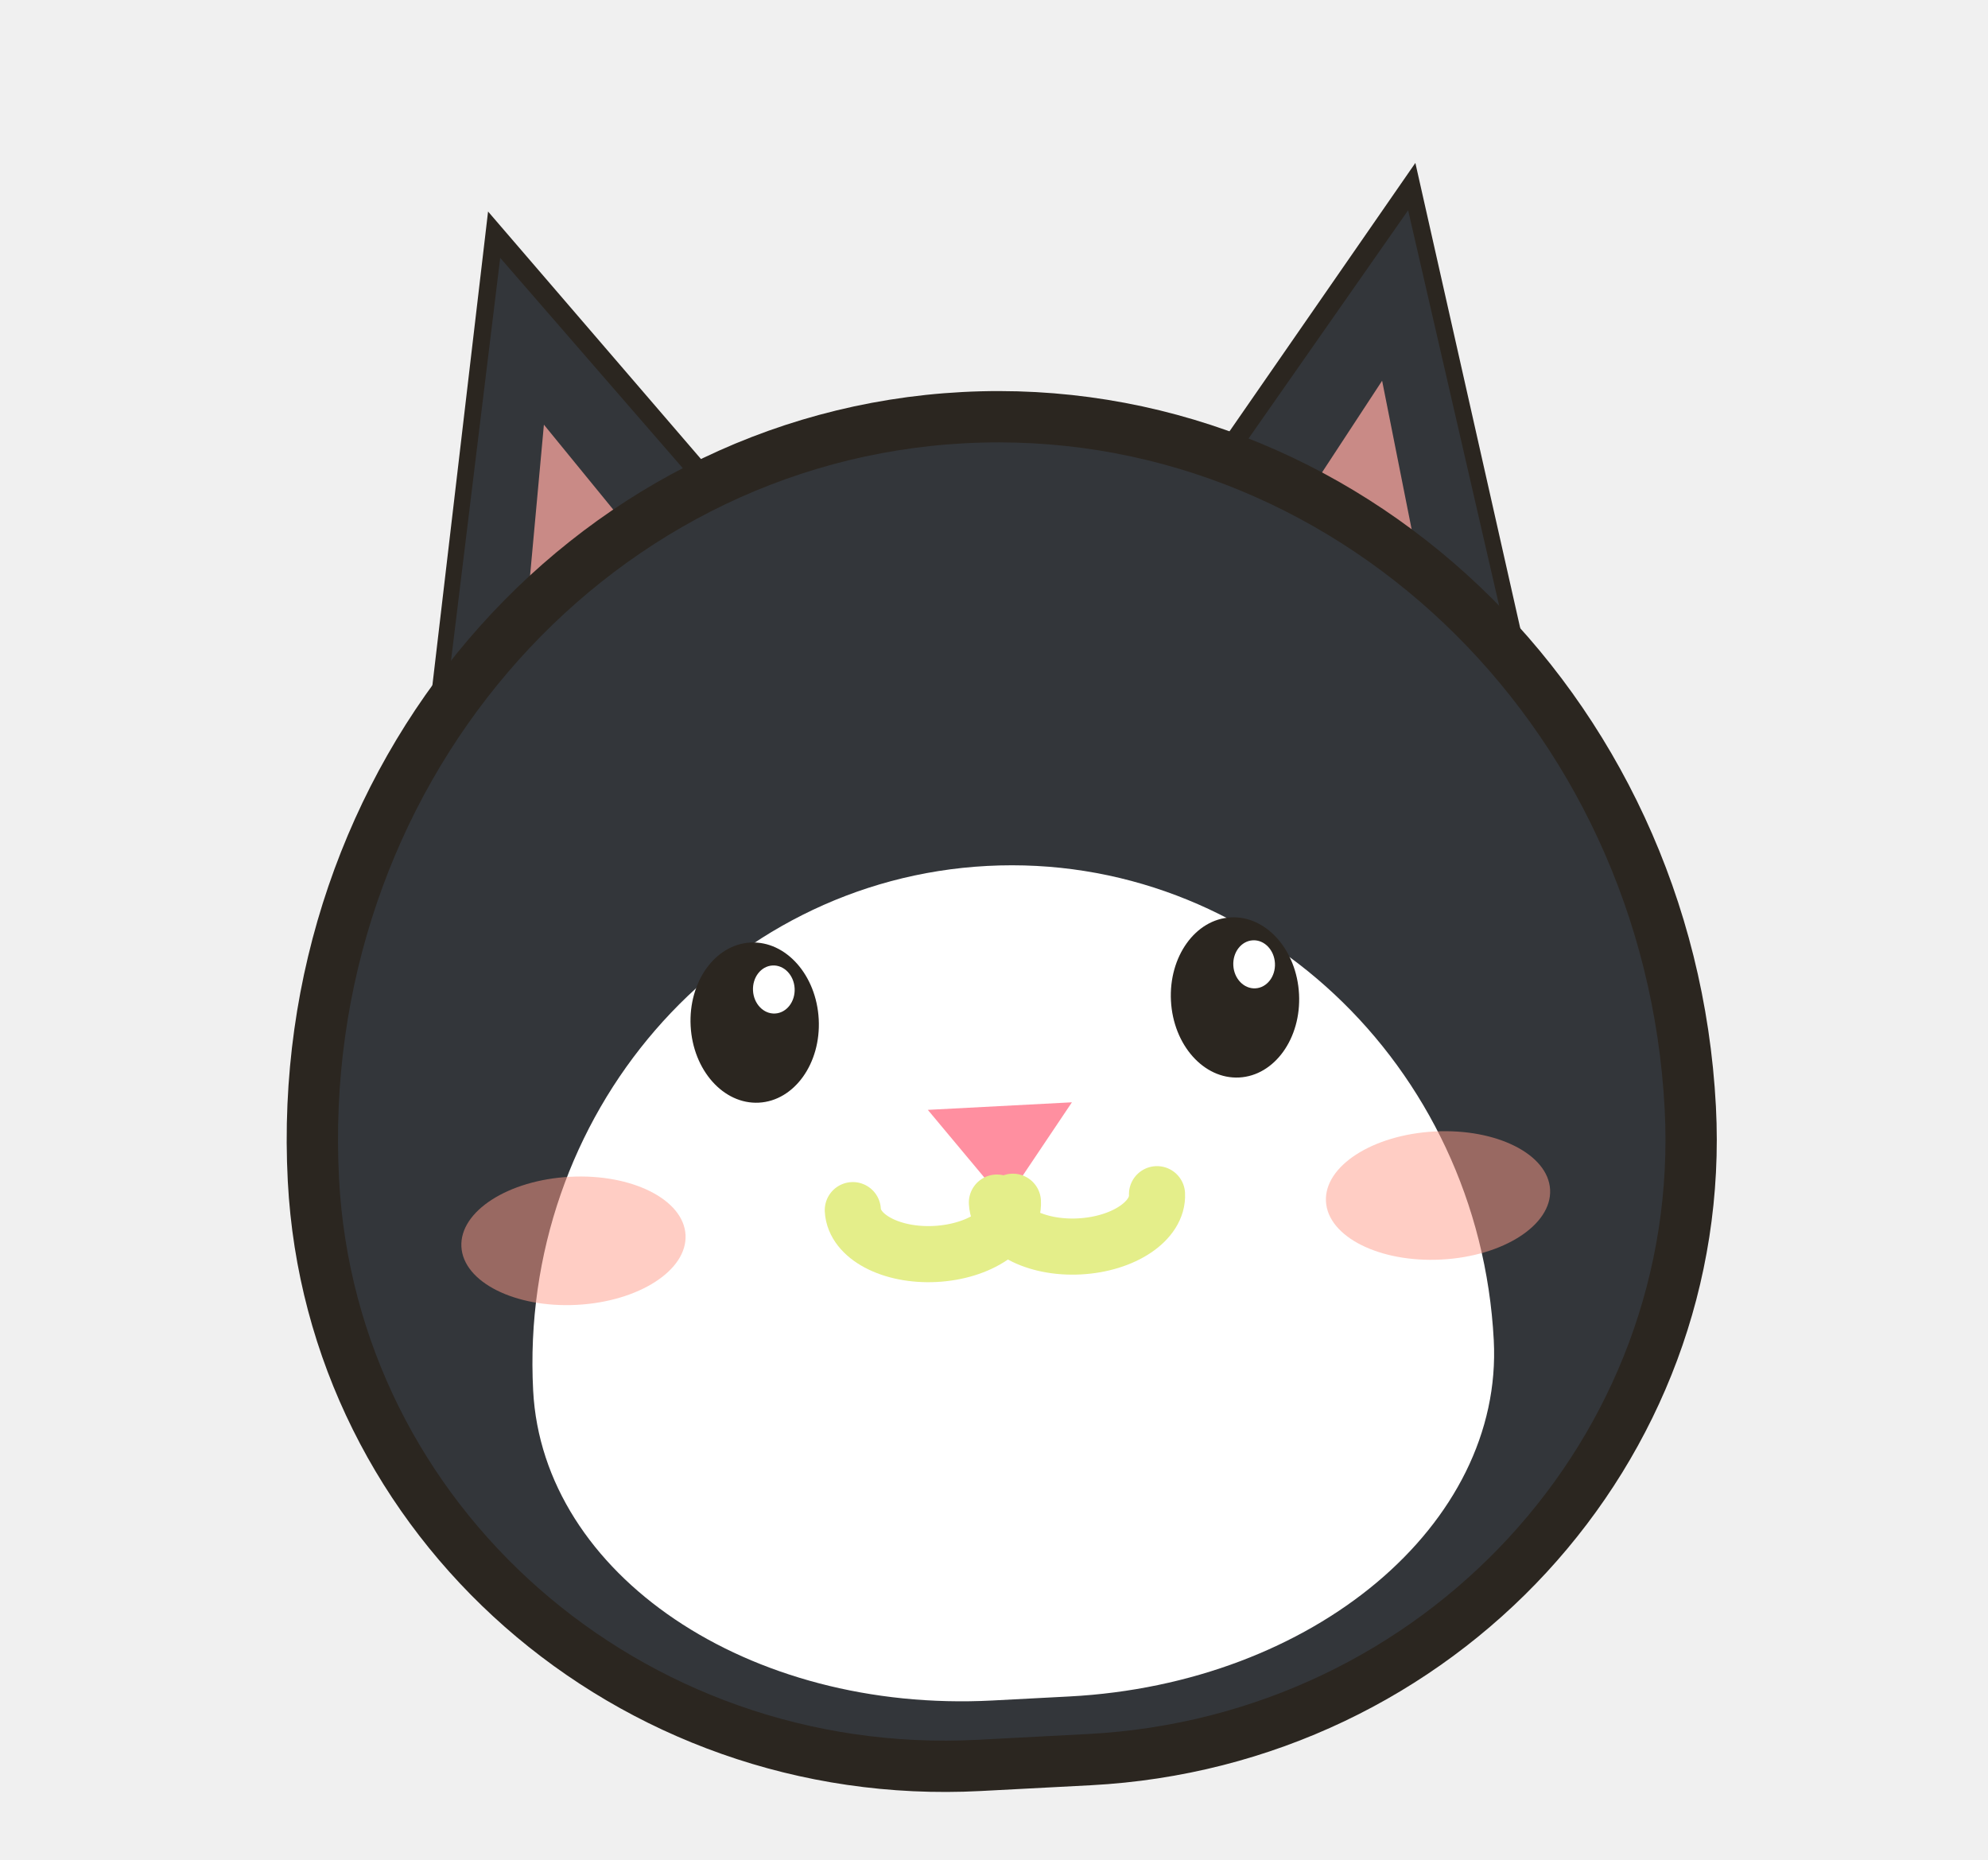
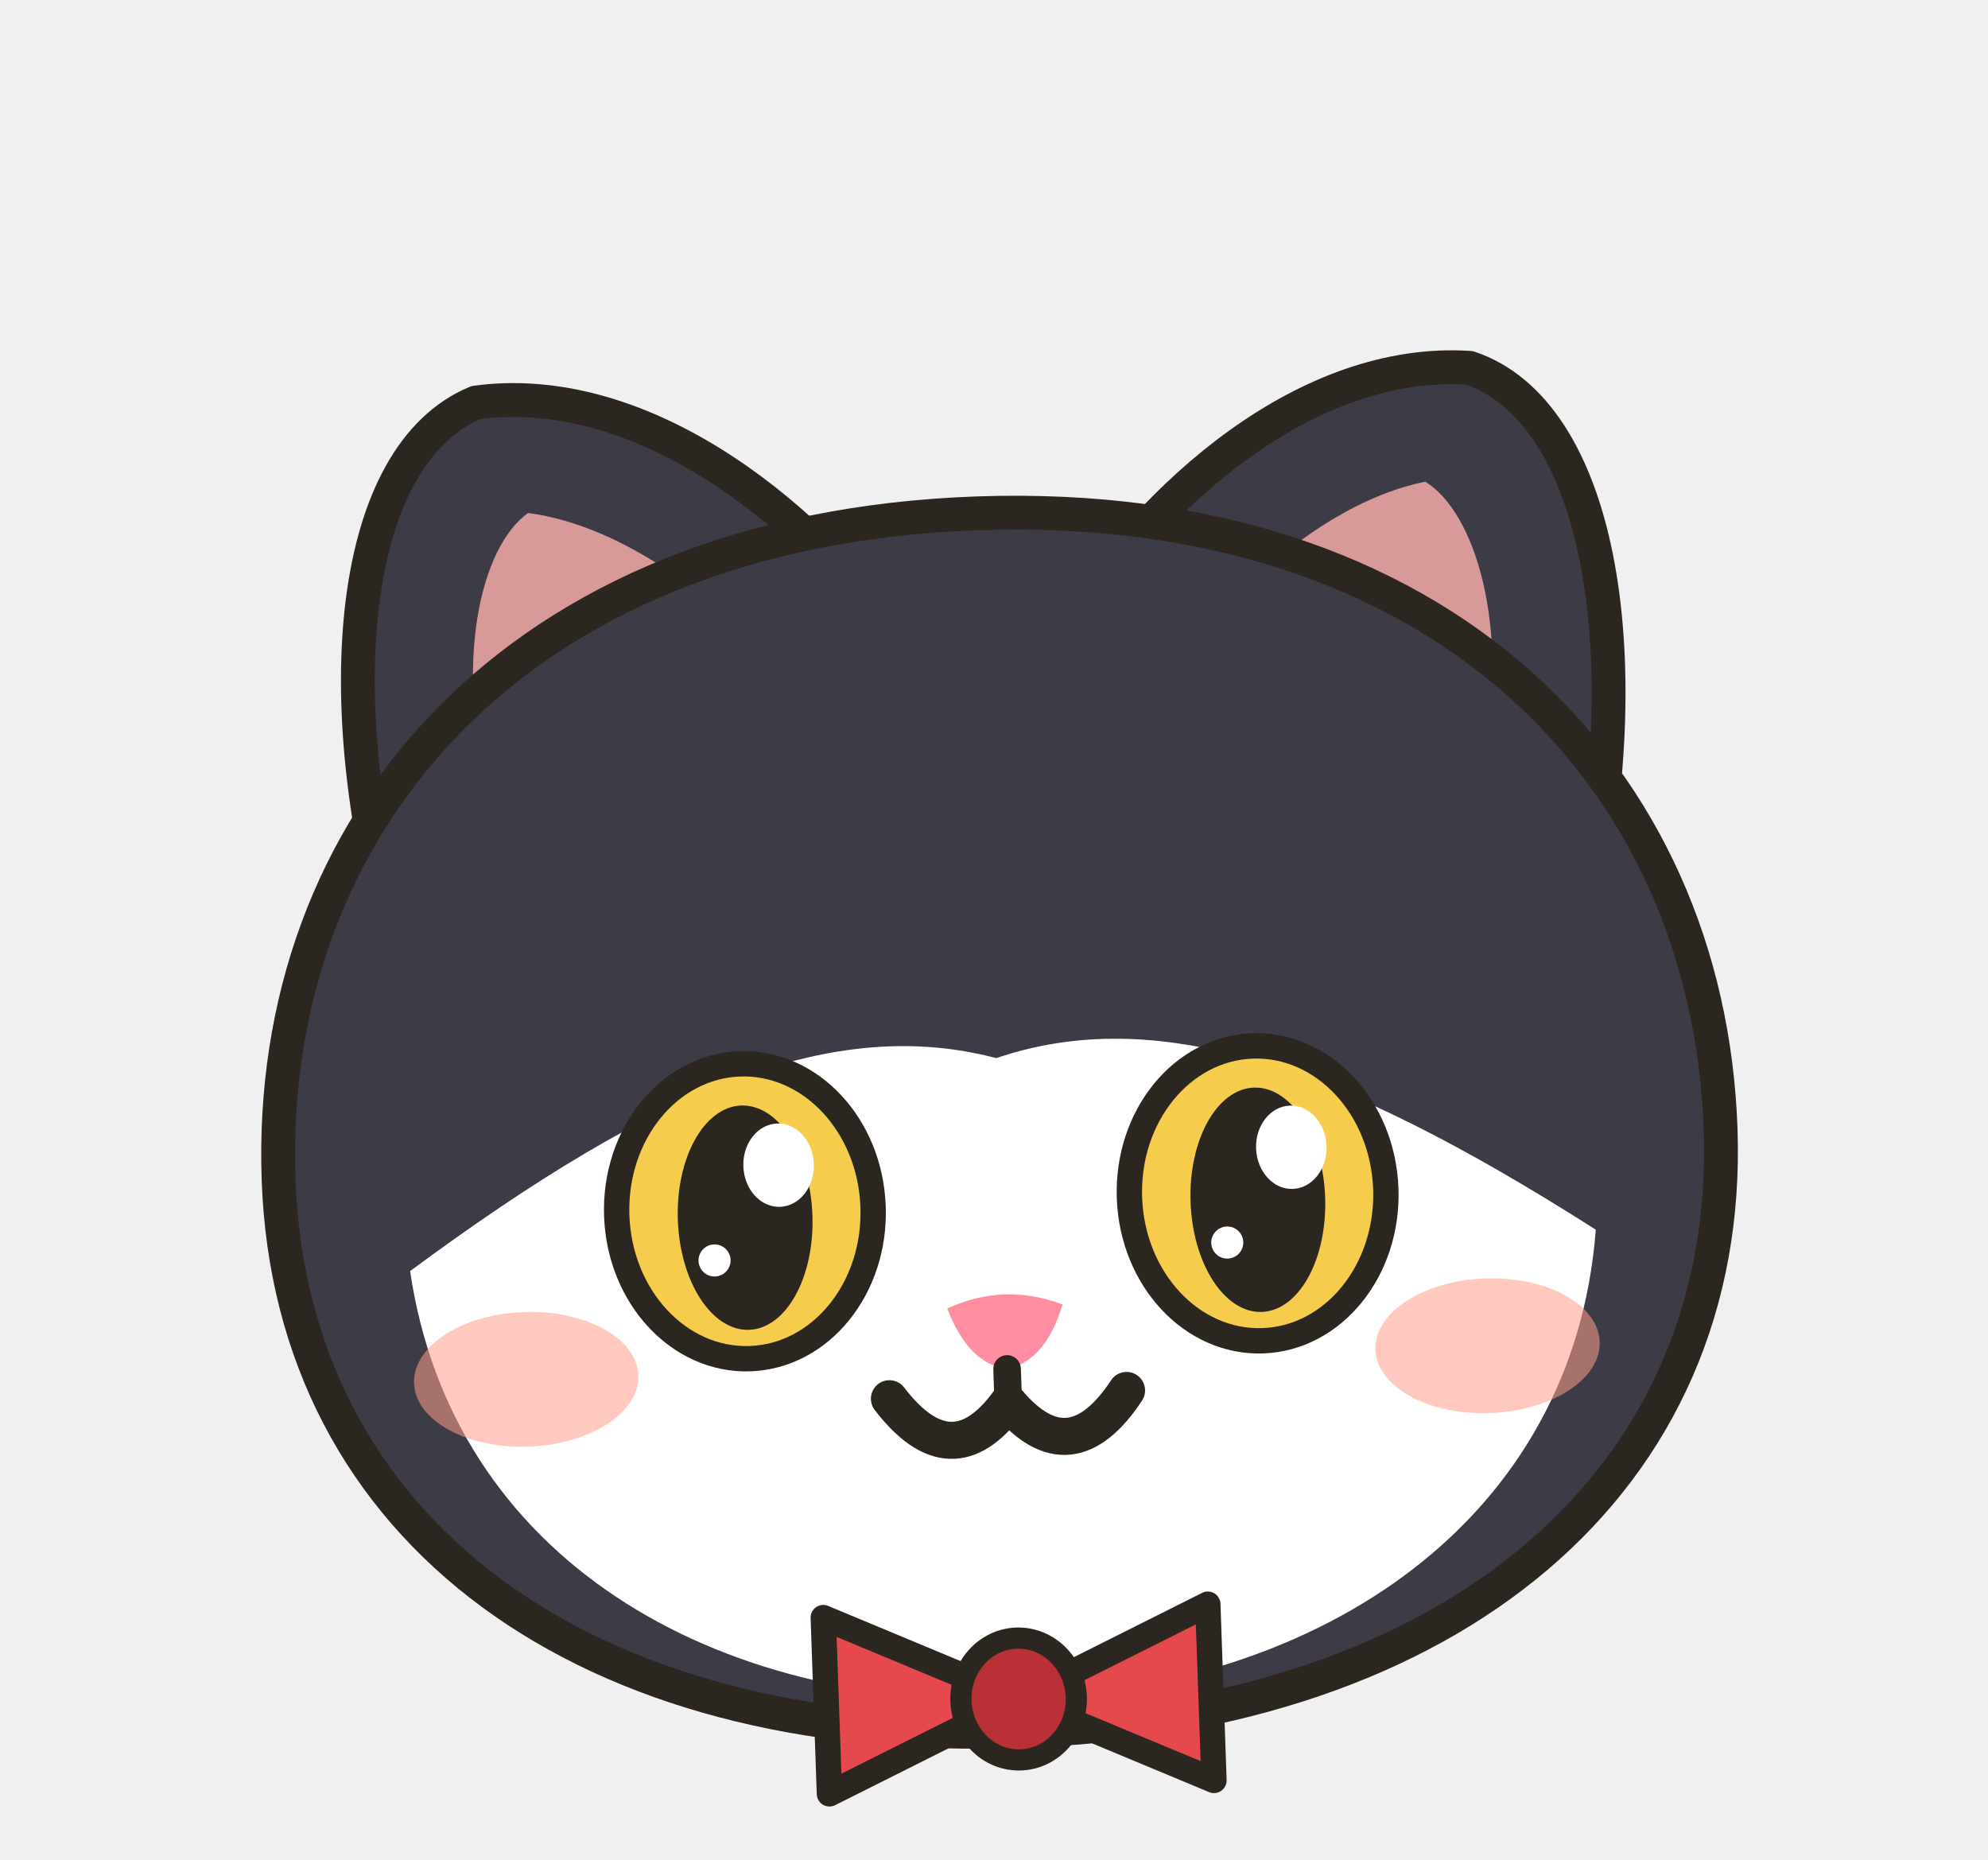
<svg xmlns="http://www.w3.org/2000/svg" viewBox="0 0 124 116" width="248" height="232">
  <g transform="translate(12 12)">
-     <g transform="rotate(-3 50 50)">
-       <path d="M26 -1L44 40L8 40Z" fill="#2B2620" transform="rotate(-14 26 19.5)" />
-       <path d="M26 2L42 38L10 38Z" fill="#33363A" transform="rotate(-14 26 20)" />
-       <path d="M26 12.8L33.36 30.8L18.64 30.8Z" fill="#C98A86" transform="rotate(-14 26 21.8)" />
-       <path d="M74 -1L92 40L56 40Z" fill="#2B2620" transform="rotate(14 74 19.5)" />
-       <path d="M74 2L90 38L58 38Z" fill="#33363A" transform="rotate(14 74 20)" />
-       <path d="M74 12.8L81.36 30.8L66.64 30.8Z" fill="#C98A86" transform="rotate(14 74 21.8)" />
-       <path d="M50 14H50A43 45.36 0 0 1 93 59.36V59.36A39.56 38.64 0 0 1 53.44 98H46.56A39.56 38.64 0 0 1 7 59.36V59.36A43 45.36 0 0 1 50 14Z" fill="#33363A" stroke="#2B2620" stroke-width="3.2" stroke-linejoin="round" />
-       <path d="M50 42H50A30 31.2 0 0 1 80 73.2V73.2A27.6 20.8 0 0 1 52.4 94H47.6A27.6 20.8 0 0 1 20 73.2V73.2A30 31.2 0 0 1 50 42Z" fill="#FFFFFF" />
-       <path d="M35 46H35A4 5 0 0 1 39 51V51A4 5 0 0 1 35 56H35A4 5 0 0 1 31 51V51A4 5 0 0 1 35 46Z" fill="#2B2620" />
-       <path d="M36.3 47.5H36.3A1.3 1.5 0 0 1 37.6 49V49A1.3 1.5 0 0 1 36.3 50.5H36.3A1.3 1.5 0 0 1 35 49V49A1.3 1.5 0 0 1 36.3 47.5Z" fill="#fff" />
-       <path d="M65 46H65A4 5 0 0 1 69 51V51A4 5 0 0 1 65 56H65A4 5 0 0 1 61 51V51A4 5 0 0 1 65 46Z" fill="#2B2620" />
-       <path d="M66.3 47.5H66.3A1.3 1.5 0 0 1 67.6 49V49A1.3 1.5 0 0 1 66.3 50.5H66.3A1.3 1.5 0 0 1 65 49V49A1.3 1.5 0 0 1 66.3 47.5Z" fill="#fff" />
-       <g opacity=".5">
-         <path d="M23 60H23A7 4 0 0 1 30 64V64A7 4 0 0 1 23 68H23A7 4 0 0 1 16 64V64A7 4 0 0 1 23 60Z" fill="#FF9C8A" />
-         <path d="M77 60H77A7 4 0 0 1 84 64V64A7 4 0 0 1 77 68H77A7 4 0 0 1 70 64V64A7 4 0 0 1 77 60Z" fill="#FF9C8A" />
+     <g transform="rotate(-2 50 50)">
+       <path d="M13 46C9 30 11 15 19 12C29 11 39 19 45 28Z" fill="#3C3B46" stroke="#2B2620" stroke-width="2.11" stroke-linejoin="round" stroke-linecap="round" />
+       <path d="M19 37C17 28 19 21 22 19C28 20 34 25 38 30Z" fill="#D79A98" />
+       <g transform="matrix(-1 0 0 1 100 0)">
+         <path d="M13 46C9 30 11 15 19 12C29 11 39 19 45 28Z" fill="#3C3B46" stroke="#2B2620" stroke-width="2.11" stroke-linejoin="round" stroke-linecap="round" />
+         <path d="M19 37C17 28 19 21 22 19C28 20 34 25 38 30Z" fill="#D79A98" />
      </g>
-       <path d="M45.5 57L54.5 57L50 63Z" fill="#FF8FA0" />
-       <path d="M40.5 63A5 3 0 0 0 50.5 63" fill="none" stroke="#E4EE8A" stroke-width="3.5" stroke-linecap="round" />
-       <path d="M49.5 63A5 3 0 0 0 59.5 63" fill="none" stroke="#E4EE8A" stroke-width="3.5" stroke-linecap="round" />
+       <path d="M50 20C79 20 95 38 95 60C95 82 77 96 50 96C23 96 5 82 5 60C5 38 21 20 50 20Z" fill="#3C3B46" stroke="#2B2620" stroke-width="2.11" stroke-linejoin="round" stroke-linecap="round" />
+       <path d="M50 54C60 51 71 55 87 66C85 84 69 94 50 94C31 94 15 84 13 66C29 55 40 51 50 54Z" fill="#FFFFFF" />
+       <path d="M26 63A8 9.2 0 1 0 42 63A8 9.2 0 1 0 26 63Z" fill="#F6CC4D" stroke="#2B2620" stroke-width="1.58" stroke-linejoin="round" />
+       <path d="M29.8 63.4A4.2 7 0 1 0 38.2 63.4A4.2 7 0 1 0 29.8 63.4Z" fill="#2B2620" />
+       <path d="M34 60.2A2.2 2.6 0 1 0 38.4 60.2A2.2 2.6 0 1 0 34 60.2Z" fill="#fff" />
+       <path d="M31 66A1 1 0 1 0 33 66A1 1 0 1 0 31 66Z" fill="#fff" />
+       <path d="M58 63A8 9.2 0 1 0 74 63A8 9.2 0 1 0 58 63Z" fill="#F6CC4D" stroke="#2B2620" stroke-width="1.58" stroke-linejoin="round" />
+       <path d="M61.8 63.4A4.2 7 0 1 0 70.2 63.4A4.2 7 0 1 0 61.8 63.4Z" fill="#2B2620" />
+       <path d="M66 60.2A2.2 2.6 0 1 0 70.4 60.2A2.2 2.6 0 1 0 66 60.2Z" fill="#fff" />
+       <path d="M63 66A1 1 0 1 0 65 66A1 1 0 1 0 63 66Z" fill="#fff" />
+       <g opacity=".55">
+         <path d="M13 73A7 4.2 0 1 0 27 73A7 4.2 0 1 0 13 73Z" fill="#FF9C8A" />
+         <path d="M73 73A7 4.2 0 1 0 87 73A7 4.2 0 1 0 73 73Z" fill="#FF9C8A" />
+       </g>
+       <path d="M46.4 69.5Q50 68 53.6 69.5Q52.4 73 50 73.4Q47.6 73 46.4 69.5Z" fill="#FF8FA0" />
+       <path d="M50 73.4V75.5" fill="none" stroke="#2B2620" stroke-width="1.72" stroke-linecap="round" stroke-linejoin="round" />
+       <path d="M42.6 75Q46.3 80.2 50 75.5Q53.7 80.2 57.4 75" fill="none" stroke="#2B2620" stroke-width="2.31" stroke-linecap="round" stroke-linejoin="round" />
+       <path d="M50 94L38 88.5V99.5Z" fill="#E5484D" stroke="#2B2620" stroke-width="1.58" stroke-linejoin="round" stroke-linecap="round" />
+       <path d="M50 94L62 88.5V99.5Z" fill="#E5484D" stroke="#2B2620" stroke-width="1.58" stroke-linejoin="round" stroke-linecap="round" />
+       <path d="M46.4 94A3.6 3.8 0 1 0 53.6 94A3.6 3.8 0 1 0 46.4 94Z" fill="#B93036" stroke="#2B2620" stroke-width="1.32" stroke-linejoin="round" />
    </g>
  </g>
</svg>
